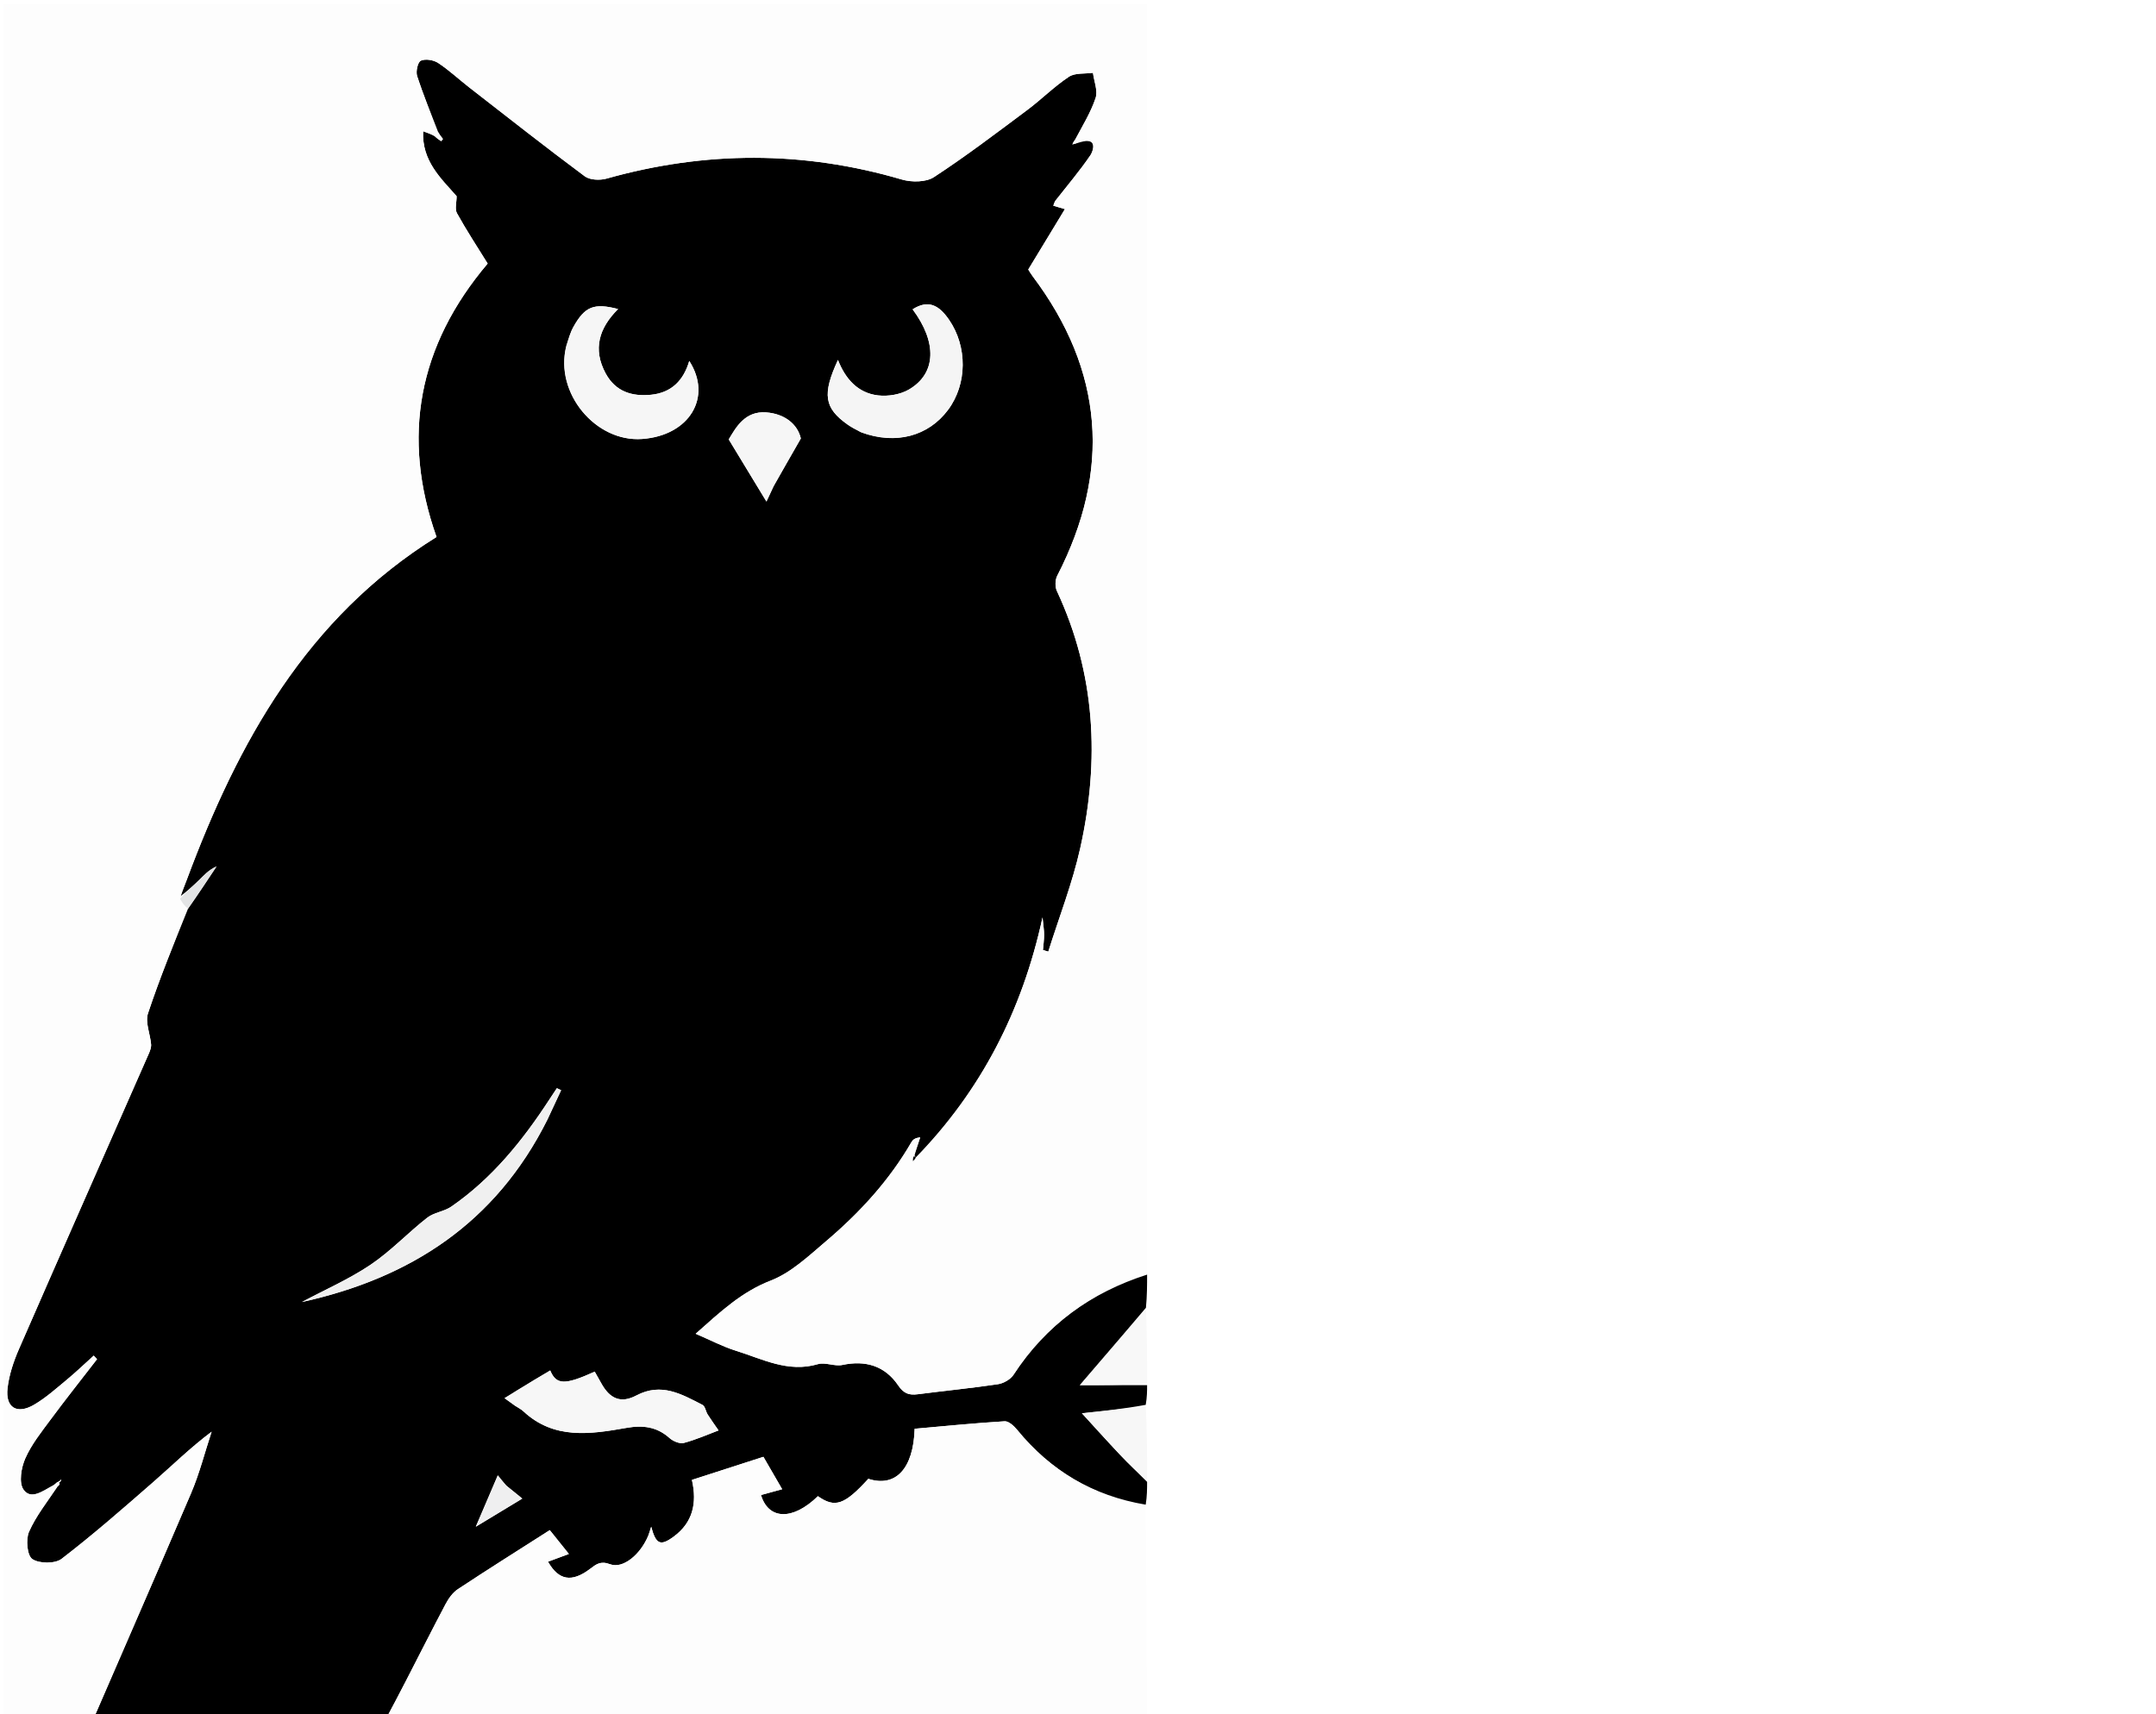
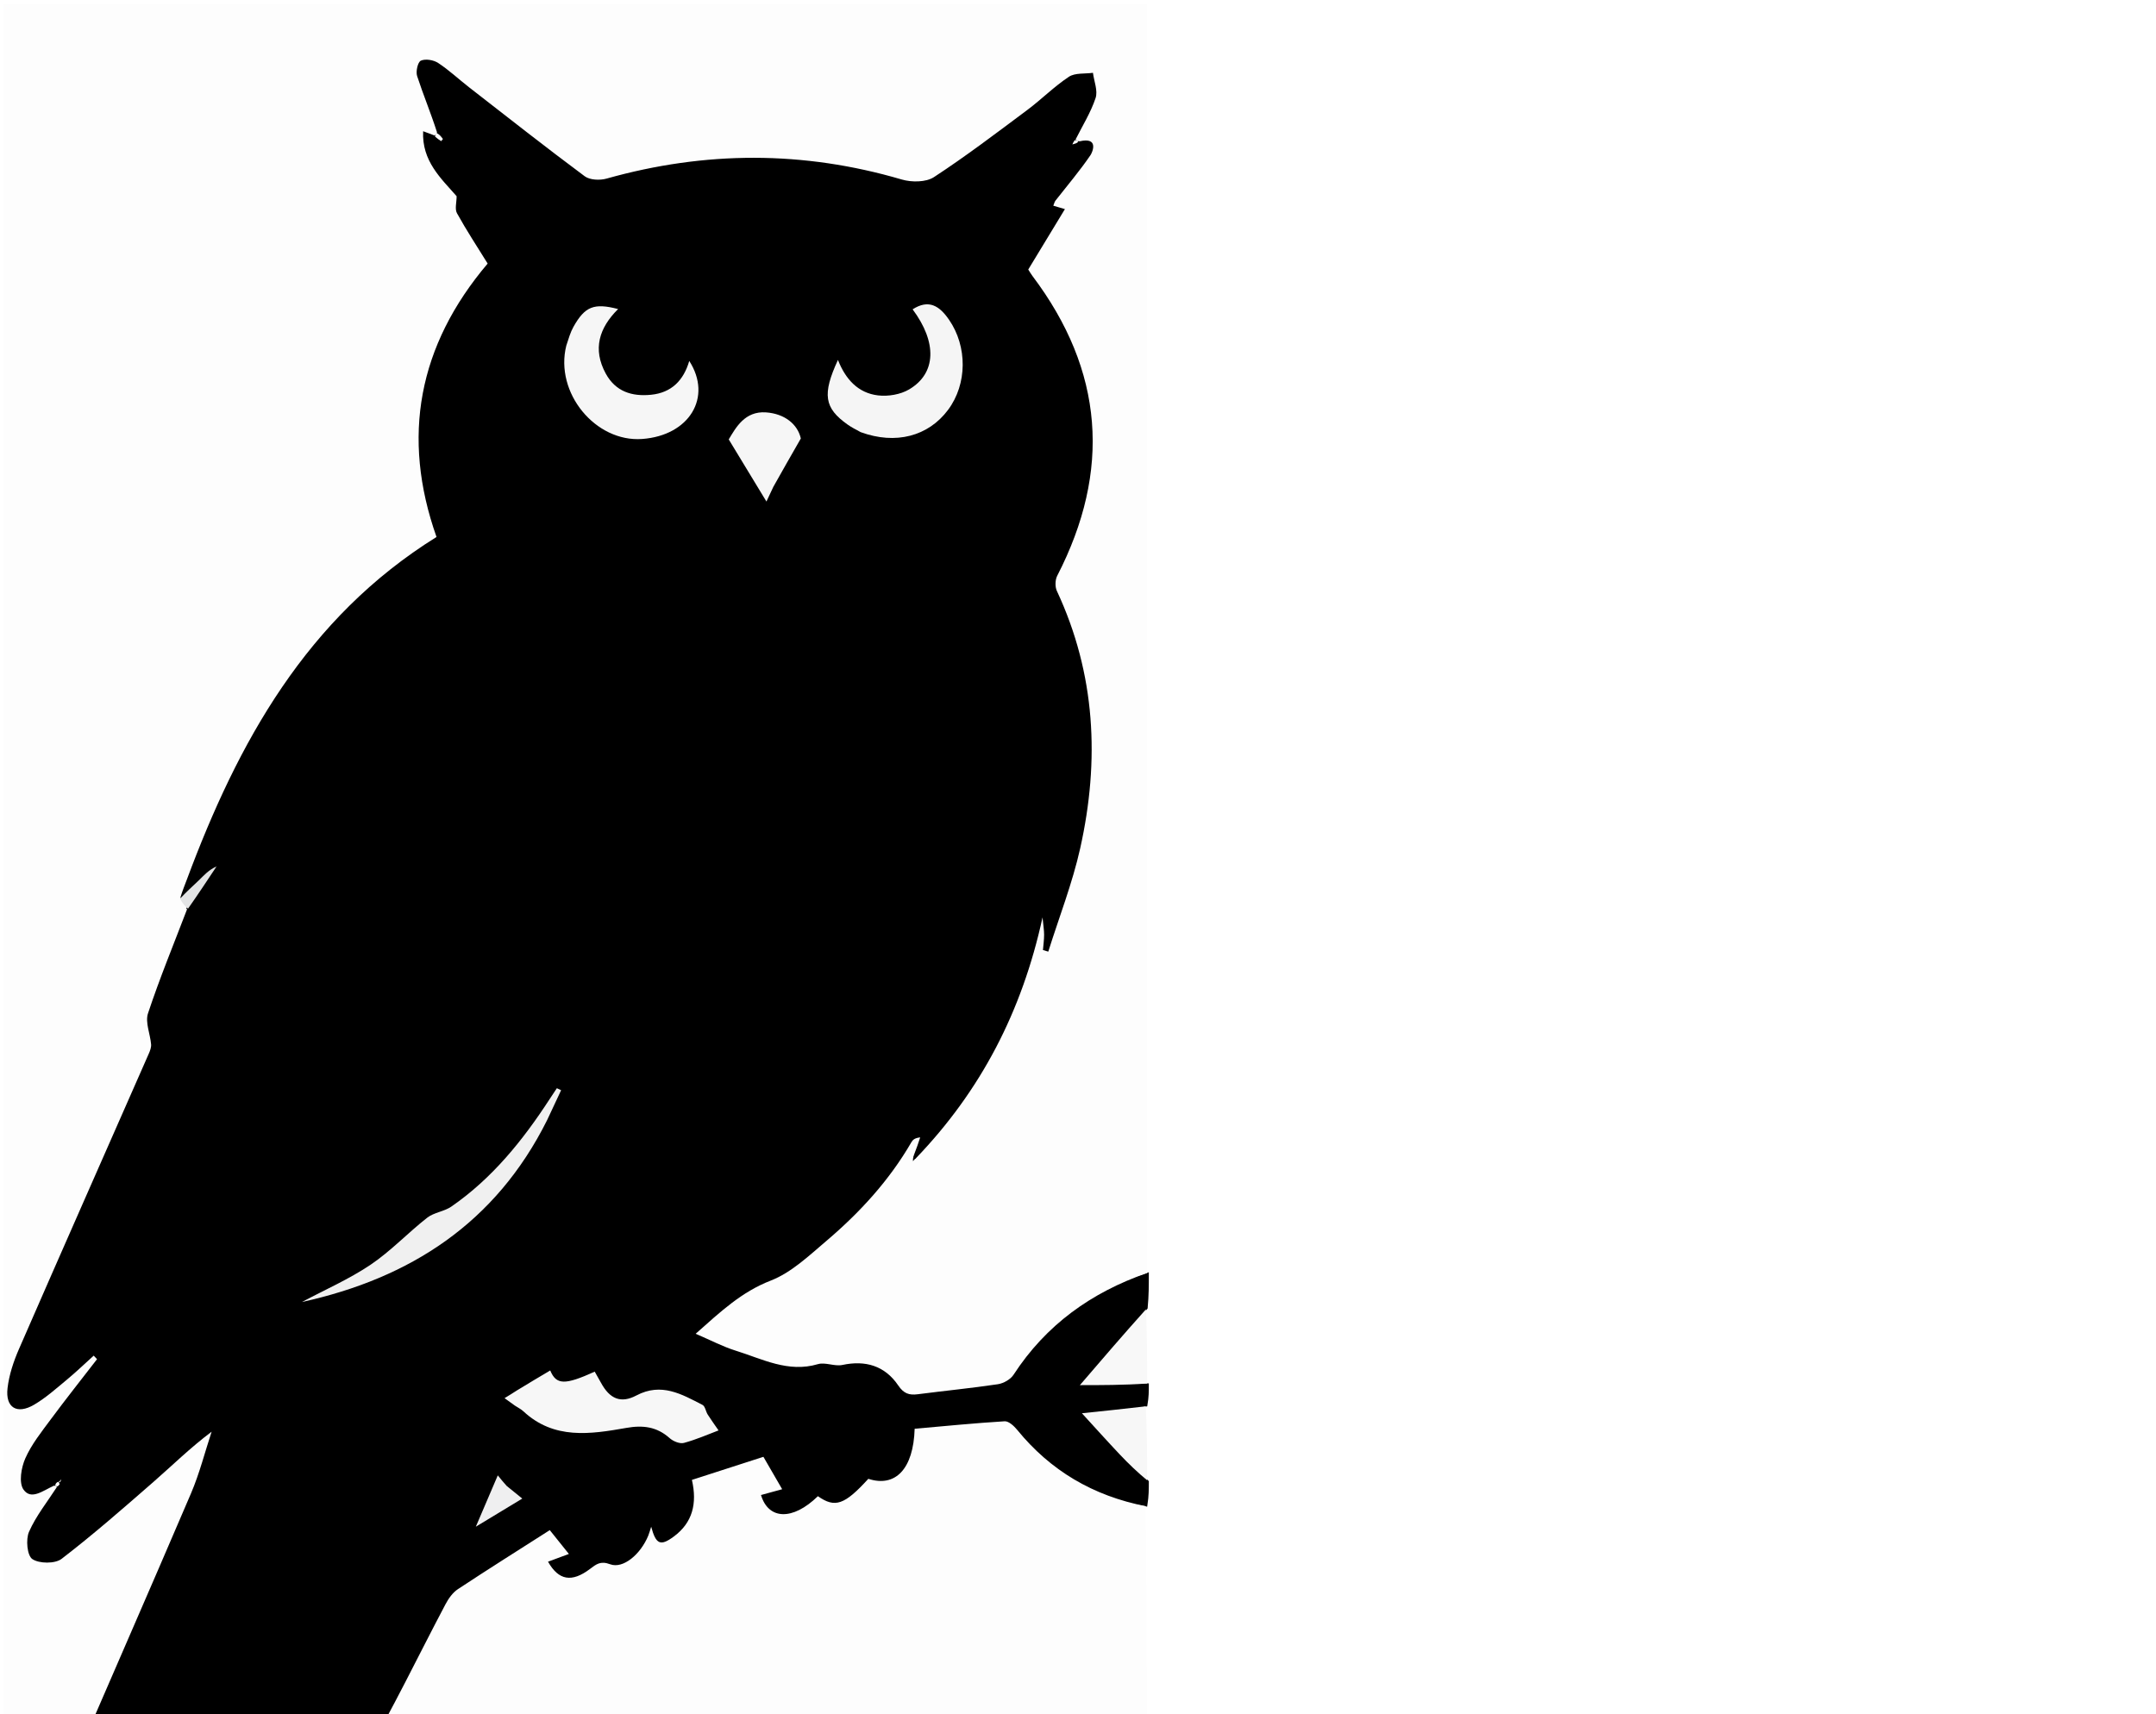
<svg xmlns="http://www.w3.org/2000/svg" version="1.1" id="Layer_1" x="0px" y="0px" width="100%" viewBox="0 0 624 496" enable-background="new 0 0 624 496" xml:space="preserve">
-   <path fill="#000000" opacity="1" stroke="none" d=" M26,551  C21.643,551 17.286,551 12.453,550.631  C9.345,547.347 8.174,544.116 9.678,540.235  C12.601,532.688 15.246,525.022 18.436,517.591  C30.651,489.135 43.122,460.789 55.289,432.313  C57.744,426.569 59.286,420.434 61.249,414.48  C55.072,419.118 49.902,424.218 44.443,428.987  C35.724,436.604 26.999,444.244 17.828,451.289  C15.936,452.742 11.352,452.703 9.358,451.355  C7.85,450.335 7.424,445.666 8.4,443.451  C10.435,438.831 13.716,434.761 16.751,430.248  C17.098,429.901 17.271,429.748 17.244,429.647  C17.179,429.402 17.022,429.183 17.167,429.142  C17.538,428.973 17.643,428.616 17.749,428.258  C17.509,428.519 17.27,428.781 16.748,429.01  C16.259,429.267 16.053,429.556 15.478,429.939  C12.409,431.552 9.011,434.385 6.795,431.224  C5.405,429.242 6.142,424.873 7.326,422.194  C9.109,418.162 11.979,414.569 14.639,410.976  C19.015,405.066 23.593,399.305 28.086,393.481  C27.764,393.14 27.443,392.8 27.121,392.459  C24.527,394.797 22.008,397.225 19.32,399.45  C16.27,401.975 13.273,404.665 9.885,406.658  C4.913,409.584 1.523,407.522 2.182,401.875  C2.632,398.016 3.925,394.133 5.49,390.544  C17.933,362.006 30.535,333.536 43.065,305.036  C43.435,304.193 43.805,303.215 43.731,302.337  C43.477,299.317 41.973,295.964 42.835,293.365  C46.208,283.196 50.305,273.267 54.422,263.061  C57.367,258.859 60.022,254.845 62.677,250.832  C60.431,251.808 59.06,253.388 57.565,254.841  C55.79,256.565 53.909,258.179 52.17,259.502  C52.878,257.643 53.522,256.136 54.093,254.601  C68.872,214.906 88.694,178.891 126.34,155.455  C116.1,126.506 121.02,100.039 141.138,76.304  C138.101,71.392 134.988,66.664 132.259,61.724  C131.586,60.507 132.158,58.602 132.158,56.804  C127.65,51.64 122.061,46.642 122.465,37.988  C123.983,38.557 124.88,38.893 125.906,39.512  C126.584,40.151 127.134,40.507 127.684,40.863  C127.854,40.657 128.024,40.45 128.194,40.244  C127.754,39.643 127.314,39.043 126.759,38.1  C124.631,32.52 122.451,27.337 120.723,22.008  C120.297,20.695 120.919,17.953 121.808,17.559  C123.149,16.965 125.48,17.353 126.802,18.22  C129.982,20.306 132.787,22.956 135.803,25.302  C146.902,33.934 157.95,42.635 169.229,51.025  C170.714,52.13 173.612,52.251 175.54,51.708  C204.07,43.674 232.492,43.59 260.991,51.966  C263.843,52.804 267.993,52.788 270.304,51.277  C279.58,45.216 288.423,38.482 297.313,31.845  C301.433,28.77 305.098,25.051 309.366,22.224  C311.155,21.04 313.976,21.414 316.327,21.079  C316.641,23.533 317.793,26.265 317.09,28.382  C315.7,32.567 313.285,36.411 311.05,40.58  C310.66,41.114 310.514,41.464 310.368,41.814  C311.013,41.647 311.659,41.48 312.713,41.143  C318.16,39.586 316.164,44.108 315.622,44.904  C312.508,49.48 308.896,53.717 305.477,58.087  C305.202,58.439 305.11,58.935 304.854,59.552  C305.893,59.856 306.798,60.121 308.214,60.535  C304.623,66.454 301.102,72.256 297.6,78.028  C298.107,78.808 298.434,79.384 298.83,79.909  C319.481,107.33 321.656,136.244 305.987,166.685  C305.372,167.88 305.324,169.881 305.891,171.095  C317.108,195.119 318.314,220.122 312.644,245.552  C310.378,255.716 306.527,265.528 303.397,275.5  C302.883,275.345 302.37,275.19 301.856,275.035  C301.976,273.561 302.188,272.087 302.19,270.613  C302.192,269.296 301.963,267.979 301.733,265.585  C295.783,292.936 283.788,315.805 265.074,335.062  C264.939,334.935 264.67,334.678 264.732,334.305  C265.305,332.379 265.816,330.827 266.327,329.275  C264.821,329.427 264.198,329.953 263.813,330.618  C257.401,341.709 248.865,351.017 239.182,359.241  C234.146,363.518 229.041,368.413 223.075,370.729  C214.702,373.978 208.689,379.591 201.339,386.127  C205.801,388.037 209.271,389.883 212.959,391.027  C220.657,393.415 228.077,397.469 236.708,394.927  C238.862,394.293 241.555,395.637 243.805,395.157  C250.439,393.742 256.088,395.349 259.968,401.084  C261.561,403.438 263.111,403.962 265.625,403.635  C273.344,402.633 281.099,401.883 288.795,400.735  C290.437,400.49 292.46,399.351 293.342,397.996  C302.711,383.585 315.761,374.194 332,369  C332,372.031 332,375.061 331.663,378.603  C325.005,386.482 318.683,393.848 312.546,401  C318.543,401 325.271,401 332,401  C332,402.714 332,404.429 331.6,406.705  C324.938,407.915 318.675,408.564 313.129,409.138  C316.753,413.094 320.382,417.142 324.113,421.093  C326.668,423.799 329.366,426.369 332,429  C332,431.042 332,433.083 331.598,435.605  C316.323,433.033 304.021,425.744 294.395,413.941  C293.485,412.826 291.938,411.391 290.769,411.462  C282.039,411.994 273.329,412.868 264.725,413.625  C264.372,425.315 259.121,430.667 251.316,428.121  C244.42,435.685 241.668,436.633 236.718,433.148  C229.418,440.289 222.391,439.98 220.252,432.809  C222.259,432.259 224.285,431.704 226.379,431.131  C224.325,427.582 222.712,424.795 220.95,421.75  C214.121,423.955 207.229,426.18 200.256,428.432  C201.832,435.314 200.414,440.817 195.057,444.798  C191.144,447.705 189.852,447.118 188.469,441.99  C188.132,443.034 187.936,443.811 187.635,444.544  C185.406,449.987 180.341,454.261 176.582,452.851  C173.803,451.808 172.588,452.83 170.77,454.203  C165.473,458.203 161.686,457.533 158.611,452.111  C160.533,451.399 162.427,450.696 164.649,449.872  C162.722,447.467 161.196,445.564 159.12,442.974  C150.292,448.615 141.346,454.235 132.534,460.058  C131.03,461.052 129.818,462.767 128.953,464.403  C120.969,479.497 113.604,494.948 104.963,509.651  C100.747,516.824 94.555,522.975 88.618,528.953  C83.457,534.149 79.197,533.792 76.086,529.767  C71.171,532.897 66.535,536.47 61.354,538.86  C59.145,539.879 55.472,539.044 53.127,537.801  C52.191,537.304 52.582,533.308 53.183,531.129  C54.196,527.452 55.857,523.954 57.013,520.98  C46.809,530.857 36.405,540.929 26,551 M149.314,402.77  C148.333,403.366 147.352,403.962 146.029,404.766  C147.694,405.971 148.337,406.457 149.002,406.912  C149.825,407.475 150.764,407.907 151.484,408.577  C160.356,416.839 170.879,415.213 181.307,413.376  C186.065,412.537 190.112,413.023 193.811,416.342  C194.83,417.257 196.751,418.047 197.943,417.726  C201.58,416.745 205.063,415.195 207.967,414.105  C206.813,412.428 205.77,411.003 204.829,409.512  C204.258,408.607 204.095,407.118 203.322,406.719  C197.298,403.615 191.408,400.165 184.178,403.992  C179.622,406.404 176.448,404.923 173.949,400.33  C173.35,399.229 172.72,398.146 172.126,397.093  C163.515,401.002 161.015,400.99 159.248,396.75  C156.083,398.627 152.973,400.471 149.314,402.77 M163.885,100.471  C160.49,113.721 172.348,128.074 185.871,127.083  C199.513,126.083 206.251,114.998 199.488,104.491  C197.854,110.114 194.365,113.687 188.448,114.283  C182.919,114.84 178.164,113.383 175.313,108.138  C171.478,101.081 173.383,94.942 178.894,89.469  C171.919,87.656 169.291,88.708 165.978,94.605  C165.094,96.179 164.589,97.967 163.885,100.471 M249.474,125.236  C259.236,128.81 268.685,126.313 274.398,118.65  C279.979,111.163 279.999,100.316 274.694,92.593  C271.907,88.535 268.815,86.545 264.132,89.548  C271.253,99.091 271.034,108.085 263.096,112.751  C260.597,114.22 257.044,114.811 254.13,114.468  C248.333,113.785 244.702,109.766 242.523,104.2  C237.918,114.178 238.552,118.133 245.34,122.928  C246.42,123.691 247.606,124.303 249.474,125.236 M158.512,323.99  C159.809,321.2 161.105,318.41 162.401,315.619  C161.991,315.424 161.58,315.23 161.17,315.035  C160.46,316.107 159.742,317.174 159.041,318.252  C151.284,330.176 142.449,341.139 130.626,349.31  C128.546,350.747 125.602,350.994 123.638,352.532  C118.044,356.915 113.103,362.207 107.239,366.152  C101.018,370.337 94.032,373.387 87.38,376.934  C118.73,370.027 143.431,354.122 158.512,323.99 M223.963,140.581  C226.382,136.36 228.801,132.138 231.781,126.939  C230.85,122.801 227.089,119.766 221.71,119.385  C215.583,118.951 212.972,123.785 210.915,127.21  C214.778,133.575 218.283,139.351 221.828,145.194  C222.423,143.946 223.056,142.617 223.963,140.581 M146.371,429.955  C145.747,429.185 145.122,428.414 144.072,427.119  C142.035,431.882 140.146,436.297 137.715,441.98  C142.895,438.844 147.003,436.357 151.162,433.84  C149.502,432.493 148.223,431.456 146.371,429.955 z" />
+   <path fill="currentColor" opacity="1" stroke="currentColor" d=" M26,551  C21.643,551 17.286,551 12.453,550.631  C9.345,547.347 8.174,544.116 9.678,540.235  C12.601,532.688 15.246,525.022 18.436,517.591  C30.651,489.135 43.122,460.789 55.289,432.313  C57.744,426.569 59.286,420.434 61.249,414.48  C55.072,419.118 49.902,424.218 44.443,428.987  C35.724,436.604 26.999,444.244 17.828,451.289  C15.936,452.742 11.352,452.703 9.358,451.355  C7.85,450.335 7.424,445.666 8.4,443.451  C10.435,438.831 13.716,434.761 16.751,430.248  C17.098,429.901 17.271,429.748 17.244,429.647  C17.179,429.402 17.022,429.183 17.167,429.142  C17.538,428.973 17.643,428.616 17.749,428.258  C17.509,428.519 17.27,428.781 16.748,429.01  C16.259,429.267 16.053,429.556 15.478,429.939  C12.409,431.552 9.011,434.385 6.795,431.224  C5.405,429.242 6.142,424.873 7.326,422.194  C9.109,418.162 11.979,414.569 14.639,410.976  C19.015,405.066 23.593,399.305 28.086,393.481  C27.764,393.14 27.443,392.8 27.121,392.459  C24.527,394.797 22.008,397.225 19.32,399.45  C16.27,401.975 13.273,404.665 9.885,406.658  C4.913,409.584 1.523,407.522 2.182,401.875  C2.632,398.016 3.925,394.133 5.49,390.544  C17.933,362.006 30.535,333.536 43.065,305.036  C43.435,304.193 43.805,303.215 43.731,302.337  C43.477,299.317 41.973,295.964 42.835,293.365  C46.208,283.196 50.305,273.267 54.422,263.061  C57.367,258.859 60.022,254.845 62.677,250.832  C60.431,251.808 59.06,253.388 57.565,254.841  C55.79,256.565 53.909,258.179 52.17,259.502  C52.878,257.643 53.522,256.136 54.093,254.601  C68.872,214.906 88.694,178.891 126.34,155.455  C116.1,126.506 121.02,100.039 141.138,76.304  C138.101,71.392 134.988,66.664 132.259,61.724  C131.586,60.507 132.158,58.602 132.158,56.804  C127.65,51.64 122.061,46.642 122.465,37.988  C123.983,38.557 124.88,38.893 125.906,39.512  C126.584,40.151 127.134,40.507 127.684,40.863  C127.854,40.657 128.024,40.45 128.194,40.244  C127.754,39.643 127.314,39.043 126.759,38.1  C124.631,32.52 122.451,27.337 120.723,22.008  C120.297,20.695 120.919,17.953 121.808,17.559  C123.149,16.965 125.48,17.353 126.802,18.22  C129.982,20.306 132.787,22.956 135.803,25.302  C146.902,33.934 157.95,42.635 169.229,51.025  C170.714,52.13 173.612,52.251 175.54,51.708  C204.07,43.674 232.492,43.59 260.991,51.966  C263.843,52.804 267.993,52.788 270.304,51.277  C279.58,45.216 288.423,38.482 297.313,31.845  C301.433,28.77 305.098,25.051 309.366,22.224  C311.155,21.04 313.976,21.414 316.327,21.079  C316.641,23.533 317.793,26.265 317.09,28.382  C315.7,32.567 313.285,36.411 311.05,40.58  C310.66,41.114 310.514,41.464 310.368,41.814  C311.013,41.647 311.659,41.48 312.713,41.143  C318.16,39.586 316.164,44.108 315.622,44.904  C312.508,49.48 308.896,53.717 305.477,58.087  C305.202,58.439 305.11,58.935 304.854,59.552  C305.893,59.856 306.798,60.121 308.214,60.535  C304.623,66.454 301.102,72.256 297.6,78.028  C298.107,78.808 298.434,79.384 298.83,79.909  C319.481,107.33 321.656,136.244 305.987,166.685  C305.372,167.88 305.324,169.881 305.891,171.095  C317.108,195.119 318.314,220.122 312.644,245.552  C310.378,255.716 306.527,265.528 303.397,275.5  C302.883,275.345 302.37,275.19 301.856,275.035  C301.976,273.561 302.188,272.087 302.19,270.613  C302.192,269.296 301.963,267.979 301.733,265.585  C295.783,292.936 283.788,315.805 265.074,335.062  C264.939,334.935 264.67,334.678 264.732,334.305  C265.305,332.379 265.816,330.827 266.327,329.275  C264.821,329.427 264.198,329.953 263.813,330.618  C257.401,341.709 248.865,351.017 239.182,359.241  C234.146,363.518 229.041,368.413 223.075,370.729  C214.702,373.978 208.689,379.591 201.339,386.127  C205.801,388.037 209.271,389.883 212.959,391.027  C220.657,393.415 228.077,397.469 236.708,394.927  C238.862,394.293 241.555,395.637 243.805,395.157  C250.439,393.742 256.088,395.349 259.968,401.084  C261.561,403.438 263.111,403.962 265.625,403.635  C273.344,402.633 281.099,401.883 288.795,400.735  C290.437,400.49 292.46,399.351 293.342,397.996  C302.711,383.585 315.761,374.194 332,369  C332,372.031 332,375.061 331.663,378.603  C325.005,386.482 318.683,393.848 312.546,401  C318.543,401 325.271,401 332,401  C332,402.714 332,404.429 331.6,406.705  C324.938,407.915 318.675,408.564 313.129,409.138  C316.753,413.094 320.382,417.142 324.113,421.093  C326.668,423.799 329.366,426.369 332,429  C332,431.042 332,433.083 331.598,435.605  C316.323,433.033 304.021,425.744 294.395,413.941  C293.485,412.826 291.938,411.391 290.769,411.462  C282.039,411.994 273.329,412.868 264.725,413.625  C264.372,425.315 259.121,430.667 251.316,428.121  C244.42,435.685 241.668,436.633 236.718,433.148  C229.418,440.289 222.391,439.98 220.252,432.809  C222.259,432.259 224.285,431.704 226.379,431.131  C224.325,427.582 222.712,424.795 220.95,421.75  C214.121,423.955 207.229,426.18 200.256,428.432  C201.832,435.314 200.414,440.817 195.057,444.798  C191.144,447.705 189.852,447.118 188.469,441.99  C188.132,443.034 187.936,443.811 187.635,444.544  C185.406,449.987 180.341,454.261 176.582,452.851  C173.803,451.808 172.588,452.83 170.77,454.203  C165.473,458.203 161.686,457.533 158.611,452.111  C160.533,451.399 162.427,450.696 164.649,449.872  C162.722,447.467 161.196,445.564 159.12,442.974  C150.292,448.615 141.346,454.235 132.534,460.058  C131.03,461.052 129.818,462.767 128.953,464.403  C120.969,479.497 113.604,494.948 104.963,509.651  C100.747,516.824 94.555,522.975 88.618,528.953  C83.457,534.149 79.197,533.792 76.086,529.767  C71.171,532.897 66.535,536.47 61.354,538.86  C59.145,539.879 55.472,539.044 53.127,537.801  C52.191,537.304 52.582,533.308 53.183,531.129  C54.196,527.452 55.857,523.954 57.013,520.98  C46.809,530.857 36.405,540.929 26,551 M149.314,402.77  C148.333,403.366 147.352,403.962 146.029,404.766  C147.694,405.971 148.337,406.457 149.002,406.912  C149.825,407.475 150.764,407.907 151.484,408.577  C160.356,416.839 170.879,415.213 181.307,413.376  C186.065,412.537 190.112,413.023 193.811,416.342  C194.83,417.257 196.751,418.047 197.943,417.726  C201.58,416.745 205.063,415.195 207.967,414.105  C206.813,412.428 205.77,411.003 204.829,409.512  C204.258,408.607 204.095,407.118 203.322,406.719  C197.298,403.615 191.408,400.165 184.178,403.992  C179.622,406.404 176.448,404.923 173.949,400.33  C173.35,399.229 172.72,398.146 172.126,397.093  C163.515,401.002 161.015,400.99 159.248,396.75  C156.083,398.627 152.973,400.471 149.314,402.77 M163.885,100.471  C160.49,113.721 172.348,128.074 185.871,127.083  C199.513,126.083 206.251,114.998 199.488,104.491  C197.854,110.114 194.365,113.687 188.448,114.283  C182.919,114.84 178.164,113.383 175.313,108.138  C171.478,101.081 173.383,94.942 178.894,89.469  C171.919,87.656 169.291,88.708 165.978,94.605  C165.094,96.179 164.589,97.967 163.885,100.471 M249.474,125.236  C259.236,128.81 268.685,126.313 274.398,118.65  C279.979,111.163 279.999,100.316 274.694,92.593  C271.907,88.535 268.815,86.545 264.132,89.548  C271.253,99.091 271.034,108.085 263.096,112.751  C260.597,114.22 257.044,114.811 254.13,114.468  C248.333,113.785 244.702,109.766 242.523,104.2  C237.918,114.178 238.552,118.133 245.34,122.928  C246.42,123.691 247.606,124.303 249.474,125.236 M158.512,323.99  C159.809,321.2 161.105,318.41 162.401,315.619  C161.991,315.424 161.58,315.23 161.17,315.035  C160.46,316.107 159.742,317.174 159.041,318.252  C151.284,330.176 142.449,341.139 130.626,349.31  C128.546,350.747 125.602,350.994 123.638,352.532  C118.044,356.915 113.103,362.207 107.239,366.152  C101.018,370.337 94.032,373.387 87.38,376.934  C118.73,370.027 143.431,354.122 158.512,323.99 M223.963,140.581  C226.382,136.36 228.801,132.138 231.781,126.939  C230.85,122.801 227.089,119.766 221.71,119.385  C215.583,118.951 212.972,123.785 210.915,127.21  C214.778,133.575 218.283,139.351 221.828,145.194  C222.423,143.946 223.056,142.617 223.963,140.581 M146.371,429.955  C145.747,429.185 145.122,428.414 144.072,427.119  C142.035,431.882 140.146,436.297 137.715,441.98  C142.895,438.844 147.003,436.357 151.162,433.84  C149.502,432.493 148.223,431.456 146.371,429.955 z" />
  <path fill="#FDFDFD" opacity="1" stroke="none" d=" M332,368.531  C315.761,374.194 302.711,383.585 293.342,397.996  C292.46,399.351 290.437,400.49 288.795,400.735  C281.099,401.883 273.344,402.633 265.625,403.635  C263.111,403.962 261.561,403.438 259.968,401.084  C256.088,395.349 250.439,393.742 243.805,395.157  C241.555,395.637 238.862,394.293 236.708,394.927  C228.077,397.469 220.657,393.415 212.959,391.027  C209.271,389.883 205.801,388.037 201.339,386.127  C208.689,379.591 214.702,373.978 223.075,370.729  C229.041,368.413 234.146,363.518 239.182,359.241  C248.865,351.017 257.401,341.709 263.813,330.618  C264.198,329.953 264.821,329.427 266.327,329.275  C265.816,330.827 265.305,332.379 264.496,334.429  C264.208,335.339 264.218,335.751 264.228,336.163  C264.555,335.838 264.883,335.513 265.21,335.188  C283.788,315.805 295.783,292.936 301.733,265.585  C301.963,267.979 302.192,269.296 302.19,270.613  C302.188,272.087 301.976,273.561 301.856,275.035  C302.37,275.19 302.883,275.345 303.397,275.5  C306.527,265.528 310.378,255.716 312.644,245.552  C318.314,220.122 317.108,195.119 305.891,171.095  C305.324,169.881 305.372,167.88 305.987,166.685  C321.656,136.244 319.481,107.33 298.83,79.909  C298.434,79.384 298.107,78.808 297.6,78.028  C301.102,72.256 304.623,66.454 308.214,60.535  C306.798,60.121 305.893,59.856 304.854,59.552  C305.11,58.935 305.202,58.439 305.477,58.087  C308.896,53.717 312.508,49.48 315.622,44.904  C316.164,44.108 318.16,39.586 312.465,40.908  C311.637,40.695 311.465,40.546 311.294,40.397  C313.285,36.411 315.7,32.567 317.09,28.382  C317.793,26.265 316.641,23.533 316.327,21.079  C313.976,21.414 311.155,21.04 309.366,22.224  C305.098,25.051 301.433,28.77 297.313,31.845  C288.423,38.482 279.58,45.216 270.304,51.277  C267.993,52.788 263.843,52.804 260.991,51.966  C232.492,43.59 204.07,43.674 175.54,51.708  C173.612,52.251 170.714,52.13 169.229,51.025  C157.95,42.635 146.902,33.934 135.803,25.302  C132.787,22.956 129.982,20.306 126.802,18.22  C125.48,17.353 123.149,16.965 121.808,17.559  C120.919,17.953 120.297,20.695 120.723,22.008  C122.451,27.337 124.631,32.52 126.477,38.285  C126.132,38.952 125.955,39.09 125.777,39.229  C124.88,38.893 123.983,38.557 122.465,37.988  C122.061,46.642 127.65,51.64 132.158,56.804  C132.158,58.602 131.586,60.507 132.259,61.724  C134.988,66.664 138.101,71.392 141.138,76.304  C121.02,100.039 116.1,126.506 126.34,155.455  C88.694,178.891 68.872,214.906 54.093,254.601  C53.522,256.136 52.878,257.643 52.202,259.848  C52.801,261.437 53.467,262.343 54.133,263.249  C50.305,273.267 46.208,283.196 42.835,293.365  C41.973,295.964 43.477,299.317 43.731,302.337  C43.805,303.215 43.435,304.193 43.065,305.036  C30.535,333.536 17.933,362.006 5.49,390.544  C3.925,394.133 2.632,398.016 2.182,401.875  C1.523,407.522 4.913,409.584 9.885,406.658  C13.273,404.665 16.27,401.975 19.32,399.45  C22.008,397.225 24.527,394.797 27.121,392.459  C27.443,392.8 27.764,393.14 28.086,393.481  C23.593,399.305 19.015,405.066 14.639,410.976  C11.979,414.569 9.109,418.162 7.326,422.194  C6.142,424.873 5.405,429.242 6.795,431.224  C9.011,434.385 12.409,431.552 15.637,430.095  C16.164,430.158 16.486,430.465 16.486,430.465  C13.716,434.761 10.435,438.831 8.4,443.451  C7.424,445.666 7.85,450.335 9.358,451.355  C11.352,452.703 15.936,452.742 17.828,451.289  C26.999,444.244 35.724,436.604 44.443,428.987  C49.902,424.218 55.072,419.118 61.249,414.48  C59.286,420.434 57.744,426.569 55.289,432.313  C43.122,460.789 30.651,489.135 18.436,517.591  C15.246,525.022 12.601,532.688 9.678,540.235  C8.174,544.116 9.345,547.347 11.989,550.631  C8.335,551 4.669,551 1.003,551  C1.002,367.732 1.002,184.463 1.002,1.097  C111.23,1.097 221.46,1.097 332,1.097  C332,123.354 332,245.708 332,368.531 z" />
  <path fill="#FDFDFD" opacity="1" stroke="none" d=" M26.469,551  C36.405,540.929 46.809,530.857 57.013,520.98  C55.857,523.954 54.196,527.452 53.183,531.129  C52.582,533.308 52.191,537.304 53.127,537.801  C55.472,539.044 59.145,539.879 61.354,538.86  C66.535,536.47 71.171,532.897 76.086,529.767  C79.197,533.792 83.457,534.149 88.618,528.953  C94.555,522.975 100.747,516.824 104.963,509.651  C113.604,494.948 120.969,479.497 128.953,464.403  C129.818,462.767 131.03,461.052 132.534,460.058  C141.346,454.235 150.292,448.615 159.12,442.974  C161.196,445.564 162.722,447.467 164.649,449.872  C162.427,450.696 160.533,451.399 158.611,452.111  C161.686,457.533 165.473,458.203 170.77,454.203  C172.588,452.83 173.803,451.808 176.582,452.851  C180.341,454.261 185.406,449.987 187.635,444.544  C187.936,443.811 188.132,443.034 188.469,441.99  C189.852,447.118 191.144,447.705 195.057,444.798  C200.414,440.817 201.832,435.314 200.256,428.432  C207.229,426.18 214.121,423.955 220.95,421.75  C222.712,424.795 224.325,427.582 226.379,431.131  C224.285,431.704 222.259,432.259 220.252,432.809  C222.391,439.98 229.418,440.289 236.718,433.148  C241.668,436.633 244.42,435.685 251.316,428.121  C259.121,430.667 264.372,425.315 264.725,413.625  C273.329,412.868 282.039,411.994 290.769,411.462  C291.938,411.391 293.485,412.826 294.395,413.941  C304.021,425.744 316.323,433.033 331.598,436.043  C332,474.293 332,512.587 332,551  C230.312,551 128.625,551 26.469,551 z" />
  <path fill="#F8F8F8" opacity="1" stroke="none" d=" M332,400.531  C325.271,401 318.543,401 312.546,401  C318.683,393.848 325.005,386.482 331.663,379.057  C332,386.021 332,393.042 332,400.531 z" />
  <path fill="#F7F7F7" opacity="1" stroke="none" d=" M332,428.531  C329.366,426.369 326.668,423.799 324.113,421.093  C320.382,417.142 316.753,413.094 313.129,409.138  C318.675,408.564 324.938,407.915 331.6,407.133  C332,414.021 332,421.042 332,428.531 z" />
  <path fill="#F7F7F7" opacity="1" stroke="none" d=" M149.589,402.543  C152.973,400.471 156.083,398.627 159.248,396.75  C161.015,400.99 163.515,401.002 172.126,397.093  C172.72,398.146 173.35,399.229 173.949,400.33  C176.448,404.923 179.622,406.404 184.178,403.992  C191.408,400.165 197.298,403.615 203.322,406.719  C204.095,407.118 204.258,408.607 204.829,409.512  C205.77,411.003 206.813,412.428 207.967,414.105  C205.063,415.195 201.58,416.745 197.943,417.726  C196.751,418.047 194.83,417.257 193.811,416.342  C190.112,413.023 186.065,412.537 181.307,413.376  C170.879,415.213 160.356,416.839 151.484,408.577  C150.764,407.907 149.825,407.475 149.002,406.912  C148.337,406.457 147.694,405.971 146.029,404.766  C147.352,403.962 148.333,403.366 149.589,402.543 z" />
  <path fill="#F6F6F6" opacity="1" stroke="none" d=" M163.898,100.064  C164.589,97.967 165.094,96.179 165.978,94.605  C169.291,88.708 171.919,87.656 178.894,89.469  C173.383,94.942 171.478,101.081 175.313,108.138  C178.164,113.383 182.919,114.84 188.448,114.283  C194.365,113.687 197.854,110.114 199.488,104.491  C206.251,114.998 199.513,126.083 185.871,127.083  C172.348,128.074 160.49,113.721 163.898,100.064 z" />
  <path fill="#F5F5F5" opacity="1" stroke="none" d=" M249.109,125.11  C247.606,124.303 246.42,123.691 245.34,122.928  C238.552,118.133 237.918,114.178 242.523,104.2  C244.702,109.766 248.333,113.785 254.13,114.468  C257.044,114.811 260.597,114.22 263.096,112.751  C271.034,108.085 271.253,99.091 264.132,89.548  C268.815,86.545 271.907,88.535 274.694,92.593  C279.999,100.316 279.979,111.163 274.398,118.65  C268.685,126.313 259.236,128.81 249.109,125.11 z" />
  <path fill="#F0F0F0" opacity="1" stroke="none" d=" M158.329,324.316  C143.431,354.122 118.73,370.027 87.38,376.934  C94.032,373.387 101.018,370.337 107.239,366.152  C113.103,362.207 118.044,356.915 123.638,352.532  C125.602,350.994 128.546,350.747 130.626,349.31  C142.449,341.139 151.284,330.176 159.041,318.252  C159.742,317.174 160.46,316.107 161.17,315.035  C161.58,315.23 161.991,315.424 162.401,315.619  C161.105,318.41 159.809,321.2 158.329,324.316 z" />
  <path fill="#F6F6F6" opacity="1" stroke="none" d=" M223.826,140.934  C223.056,142.617 222.423,143.946 221.828,145.194  C218.283,139.351 214.778,133.575 210.915,127.21  C212.972,123.785 215.583,118.951 221.71,119.385  C227.089,119.766 230.85,122.801 231.781,126.939  C228.801,132.138 226.382,136.36 223.826,140.934 z" />
  <path fill="#EFEFF0" opacity="1" stroke="none" d=" M146.658,430.187  C148.223,431.456 149.502,432.493 151.162,433.84  C147.003,436.357 142.895,438.844 137.715,441.98  C140.146,436.297 142.035,431.882 144.072,427.119  C145.122,428.414 145.747,429.185 146.658,430.187 z" />
  <path fill="#E3E4E5" opacity="1" stroke="none" d=" M54.422,263.061  C53.467,262.343 52.801,261.437 52.105,260.186  C53.909,258.179 55.79,256.565 57.565,254.841  C59.06,253.388 60.431,251.808 62.677,250.832  C60.022,254.845 57.367,258.859 54.422,263.061 z" />
  <path fill="#FDFDFD" opacity="1" stroke="none" d=" M126.592,38.628  C127.314,39.043 127.754,39.643 128.194,40.244  C128.024,40.45 127.854,40.657 127.684,40.863  C127.134,40.507 126.584,40.151 125.906,39.512  C125.955,39.09 126.132,38.952 126.592,38.628 z" />
  <path fill="#FDFDFD" opacity="1" stroke="none" d=" M312.057,41.079  C311.659,41.48 311.013,41.647 310.368,41.814  C310.514,41.464 310.66,41.114 311.05,40.58  C311.465,40.546 311.637,40.695 312.057,41.079 z" />
  <path fill="#FDFDFD" opacity="1" stroke="none" d=" M17.03,429.042  C17.27,428.781 17.509,428.519 17.749,428.258  C17.643,428.616 17.538,428.973 17.202,429.16  C16.973,428.989 17.03,429.042 17.03,429.042 z" />
  <path fill="#FDFDFD" opacity="1" stroke="none" d=" M16.005,430.002  C16.053,429.556 16.259,429.267 16.748,429.01  C17.03,429.042 16.973,428.989 16.937,428.971  C17.022,429.183 17.179,429.402 17.244,429.647  C17.271,429.748 17.098,429.901 16.751,430.248  C16.486,430.465 16.164,430.158 16.005,430.002 z" />
  <path fill="#010101" opacity="1" stroke="none" d=" M265.074,335.062  C264.883,335.513 264.555,335.838 264.228,336.163  C264.218,335.751 264.208,335.339 264.434,334.802  C264.67,334.678 264.939,334.935 265.074,335.062 z" />
</svg>
